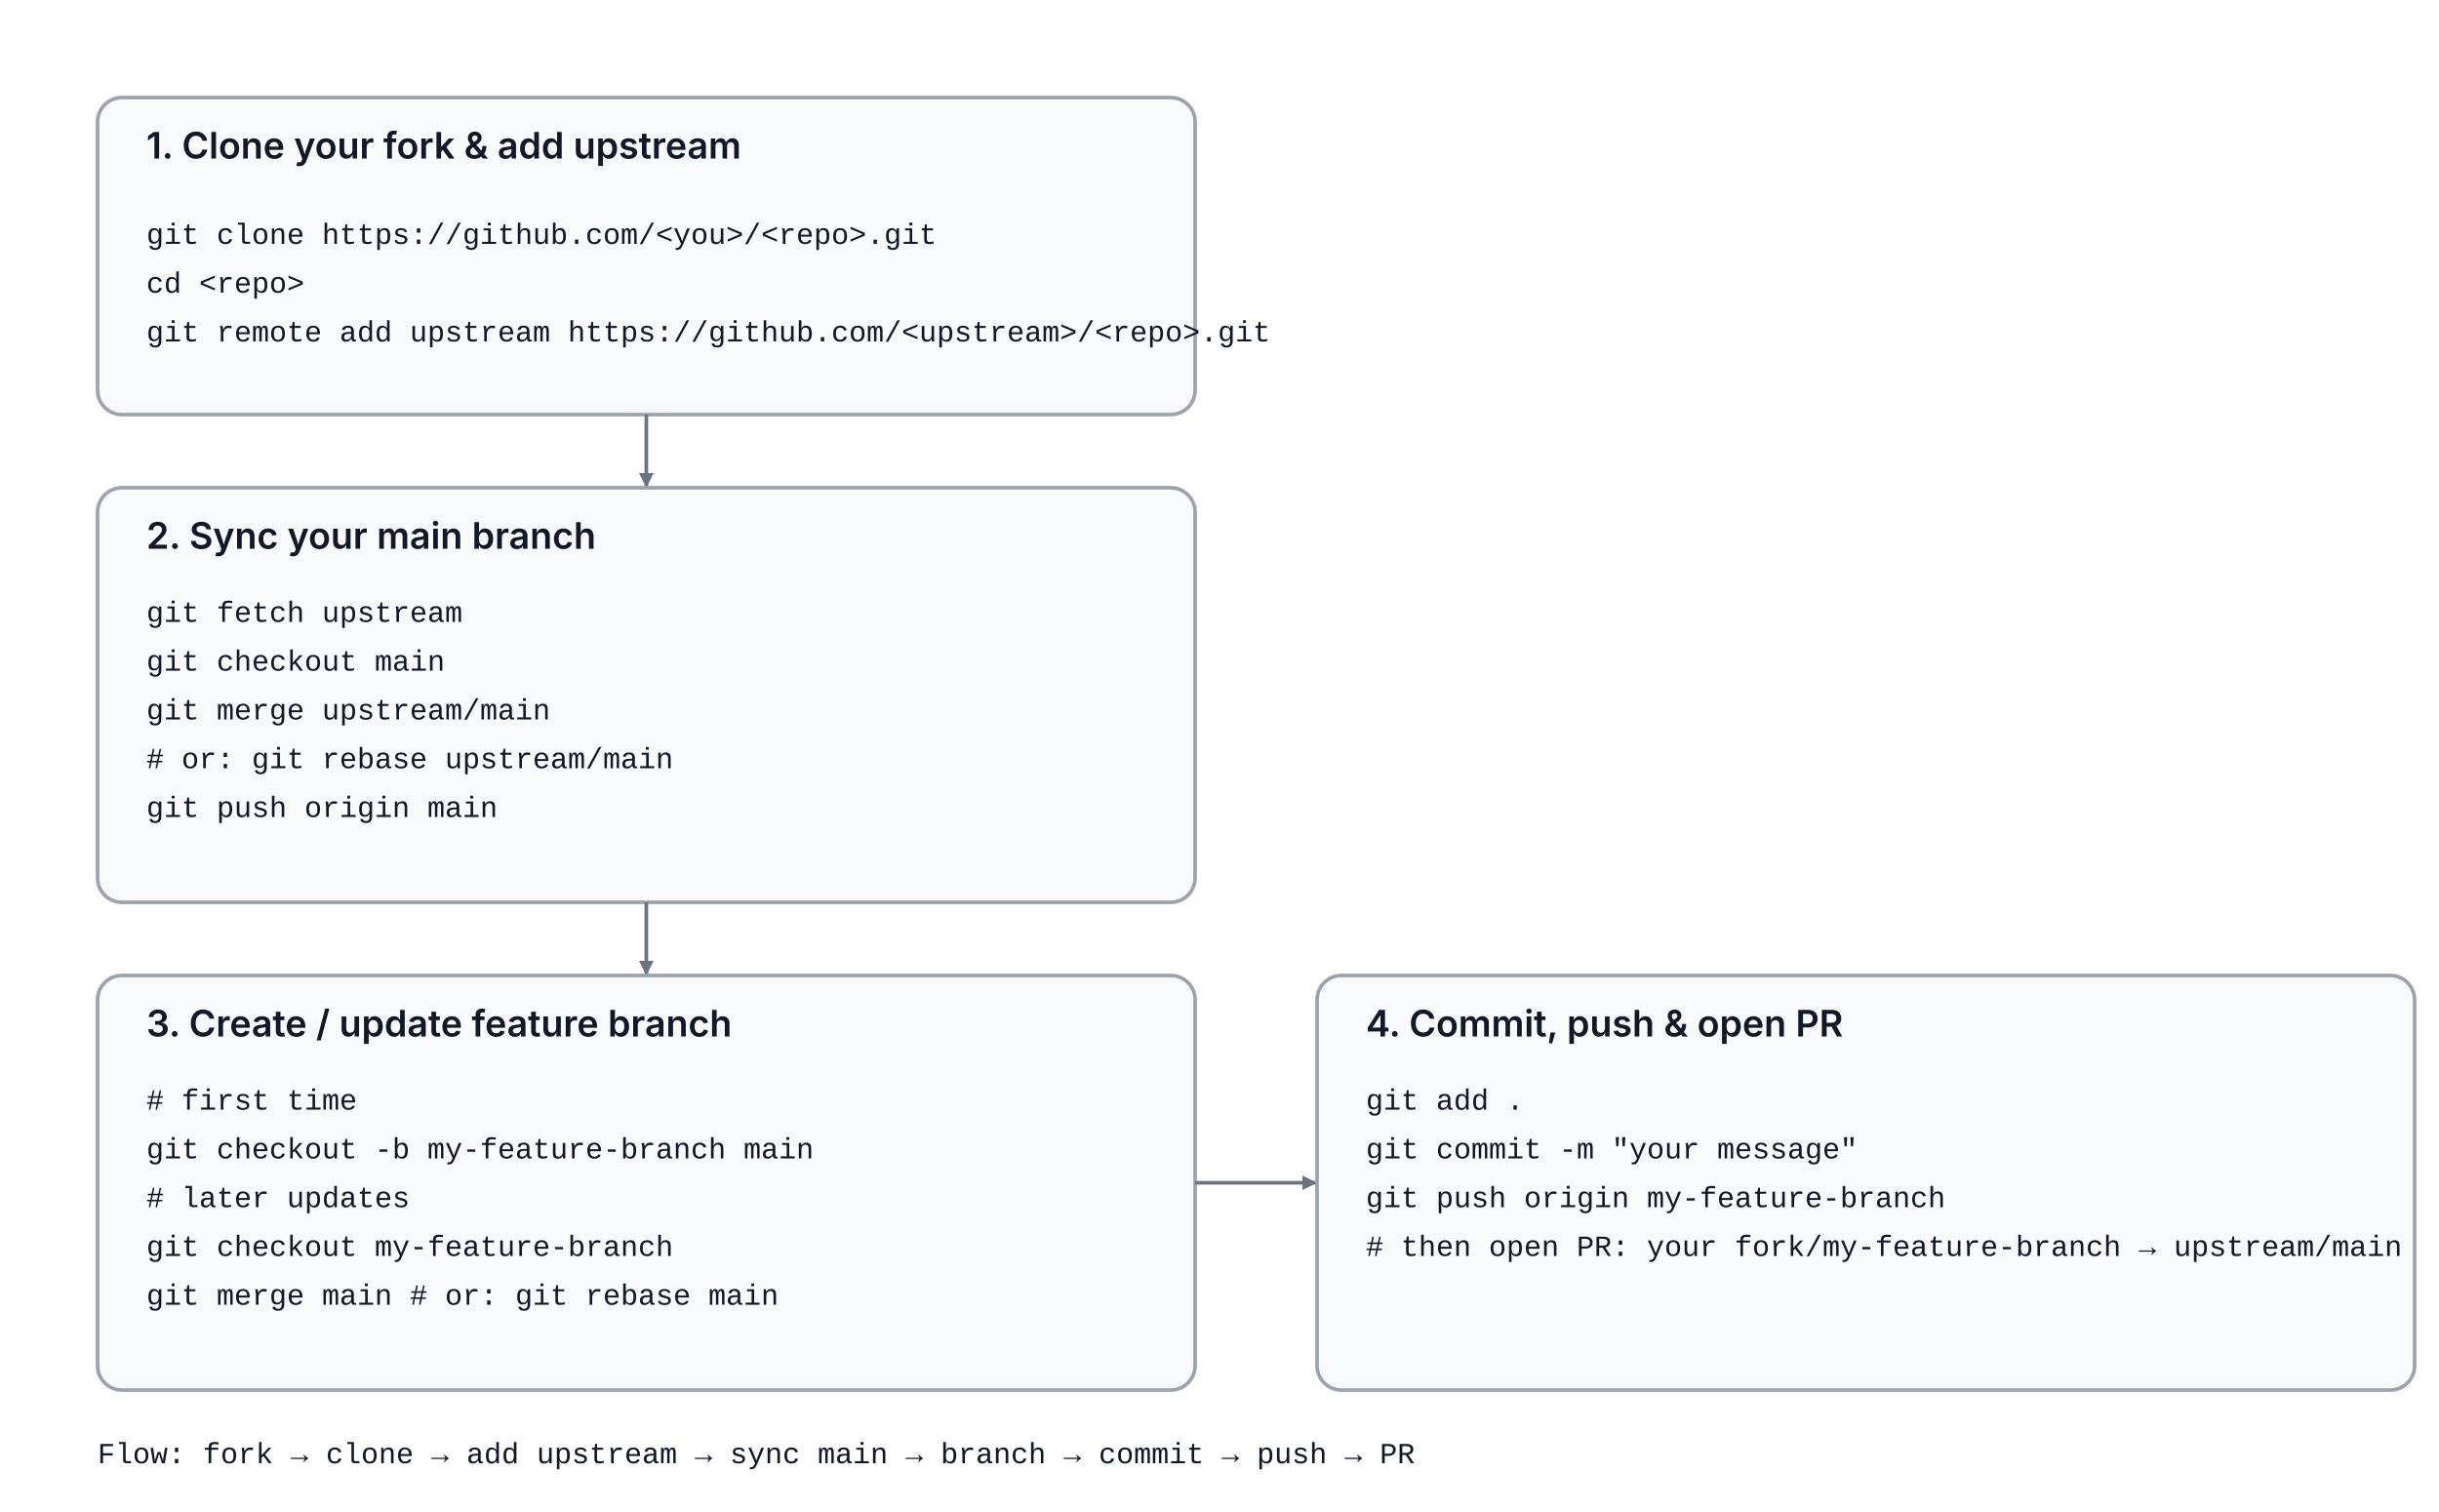
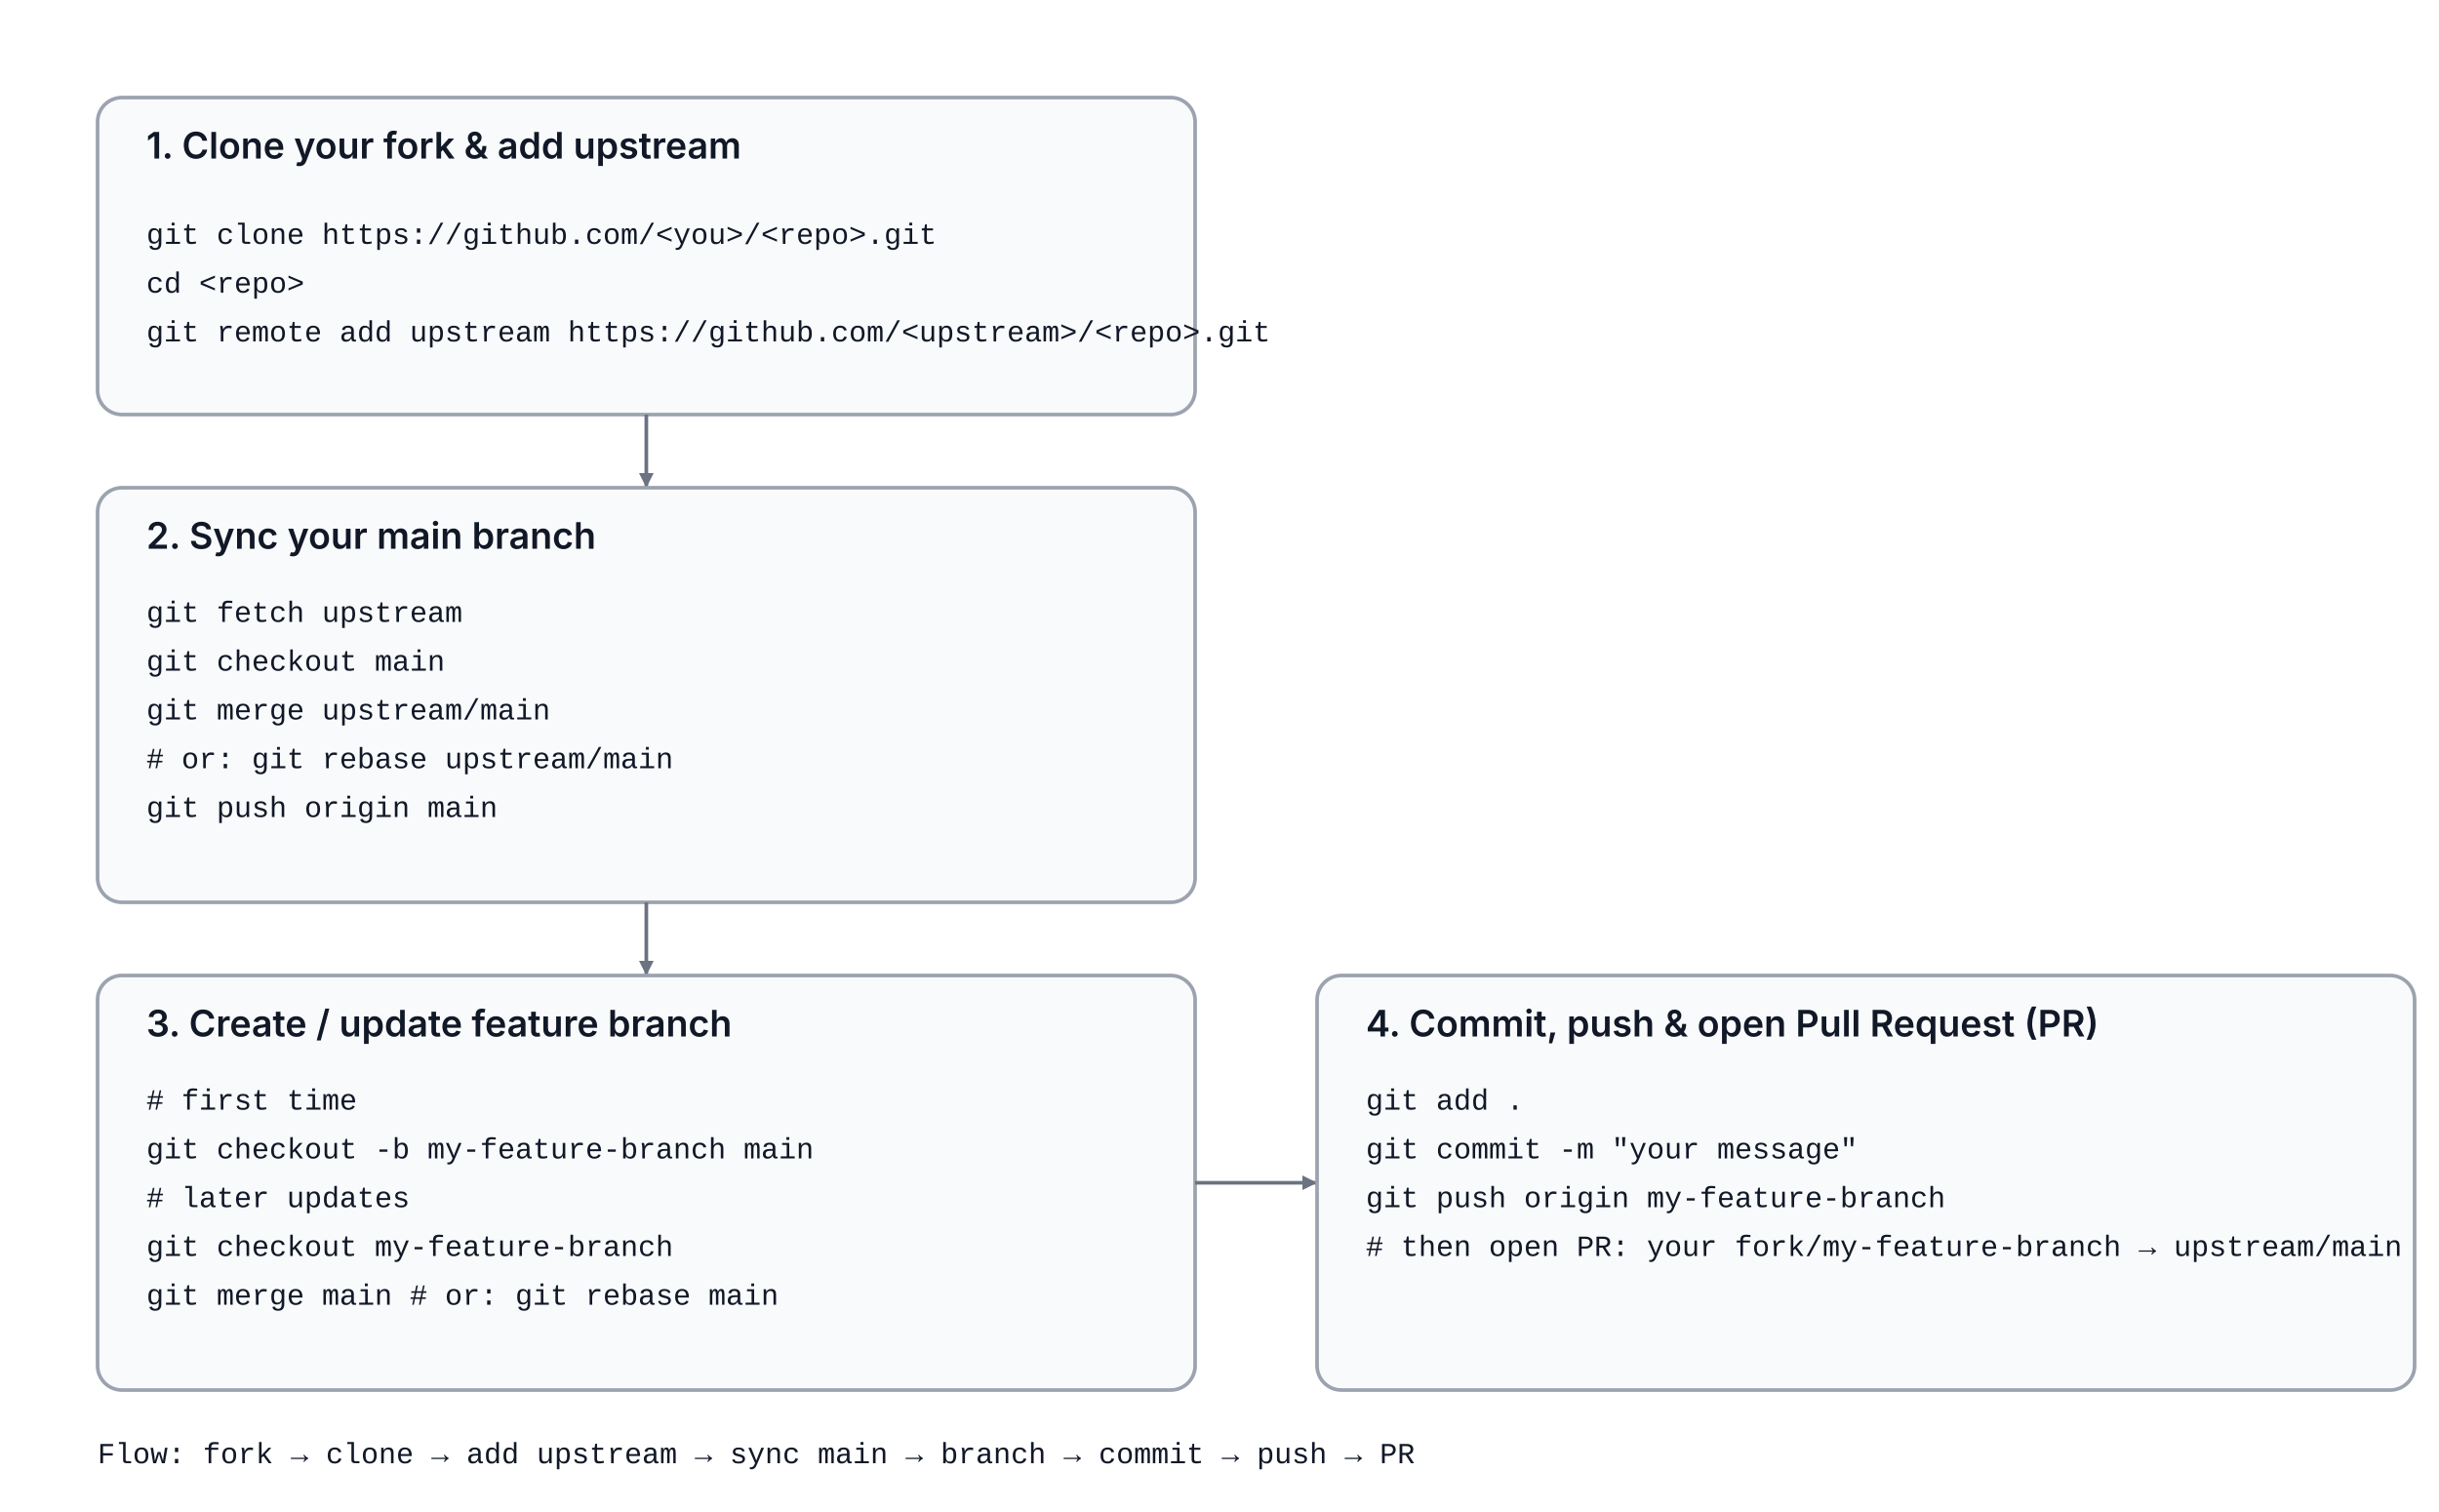
<svg xmlns="http://www.w3.org/2000/svg" width="1000" height="620">
  <style>
    .box { fill: #f9fafb; stroke: #9ca3af; stroke-width: 1.5; rx: 10; ry: 10; }
    .title { font-family: system-ui, -apple-system, BlinkMacSystemFont, 'Segoe UI', sans-serif;
             font-size: 15px; font-weight: 600; fill: #111827; }
    .cmd { font-family: 'SFMono-Regular', Menlo, Monaco, Consolas, 'Liberation Mono', 'Courier New', monospace;
           font-size: 12px; fill: #111827; }
    .arrow { stroke: #6b7280; stroke-width: 1.5; marker-end: url(#arrowhead); }
  </style>
  <defs>
    <marker id="arrowhead" markerWidth="8" markerHeight="8" refX="4" refY="2" orient="auto" markerUnits="strokeWidth">
      <path d="M0,0 L0,4 L4,2 z" fill="#6b7280" />
    </marker>
  </defs>
  <rect class="box" x="40" y="40" width="450" height="130" />
  <text class="title" x="60" y="65">1. Clone your fork &amp; add upstream</text>
  <text class="cmd" x="60" y="100">git clone https://github.com/&lt;you&gt;/&lt;repo&gt;.git</text>
  <text class="cmd" x="60" y="120">cd &lt;repo&gt;</text>
  <text class="cmd" x="60" y="140">git remote add upstream https://github.com/&lt;upstream&gt;/&lt;repo&gt;.git</text>
  <line class="arrow" x1="265" y1="170" x2="265" y2="200" />
  <rect class="box" x="40" y="200" width="450" height="170" />
  <text class="title" x="60" y="225">2. Sync your main branch</text>
  <text class="cmd" x="60" y="255">git fetch upstream</text>
  <text class="cmd" x="60" y="275">git checkout main</text>
  <text class="cmd" x="60" y="295">git merge upstream/main</text>
  <text class="cmd" x="60" y="315"># or: git rebase upstream/main</text>
  <text class="cmd" x="60" y="335">git push origin main</text>
  <line class="arrow" x1="265" y1="370" x2="265" y2="400" />
  <rect class="box" x="40" y="400" width="450" height="170" />
  <text class="title" x="60" y="425">3. Create / update feature branch</text>
  <text class="cmd" x="60" y="455"># first time</text>
  <text class="cmd" x="60" y="475">git checkout -b my-feature-branch main</text>
  <text class="cmd" x="60" y="495"># later updates</text>
  <text class="cmd" x="60" y="515">git checkout my-feature-branch</text>
  <text class="cmd" x="60" y="535">git merge main   # or: git rebase main</text>
  <line class="arrow" x1="490" y1="485" x2="540" y2="485" />
  <rect class="box" x="540" y="400" width="450" height="170" />
-   <text class="title" x="560" y="425">4. Commit, push &amp; open PR</text>
+   <text class="title" x="560" y="425">4. Commit, push &amp; open Pull Request (PR)</text>
  <text class="cmd" x="560" y="455">git add .</text>
  <text class="cmd" x="560" y="475">git commit -m "your message"</text>
  <text class="cmd" x="560" y="495">git push origin my-feature-branch</text>
  <text class="cmd" x="560" y="515"># then open PR: your fork/my-feature-branch → upstream/main</text>
  <text class="cmd" x="40" y="600">Flow: fork → clone → add upstream → sync main → branch → commit → push → PR</text>
</svg>
